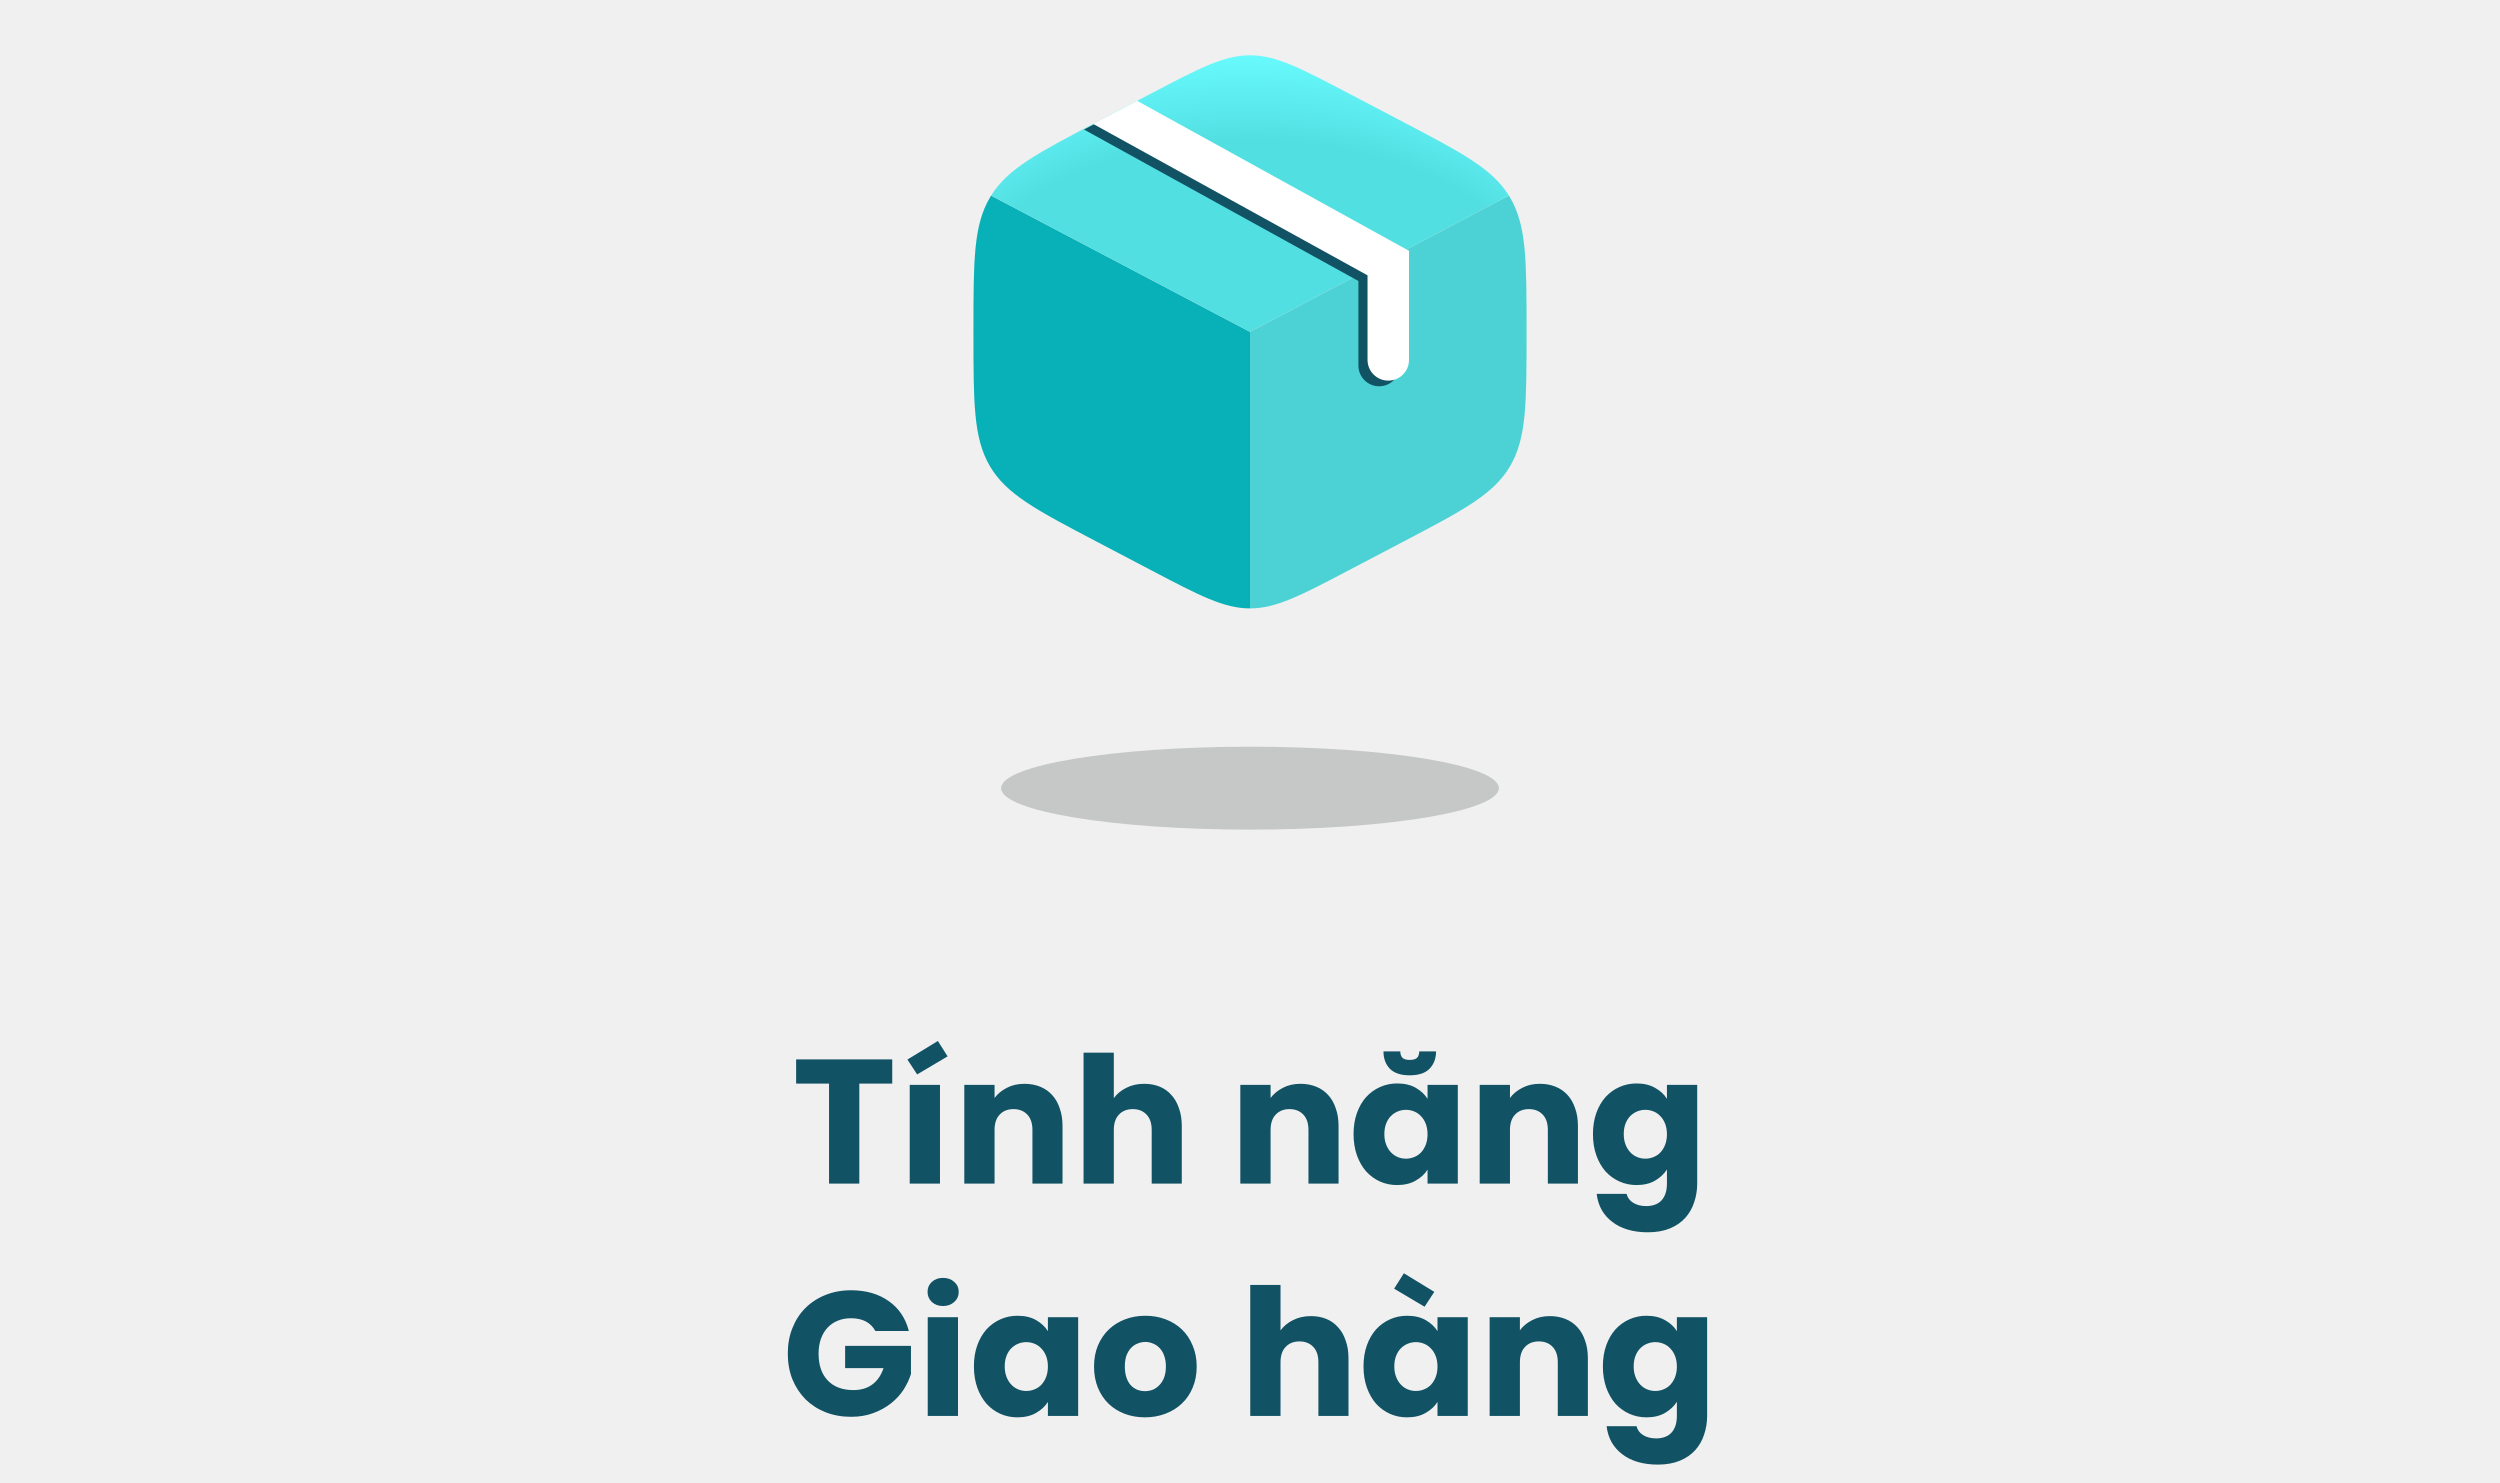
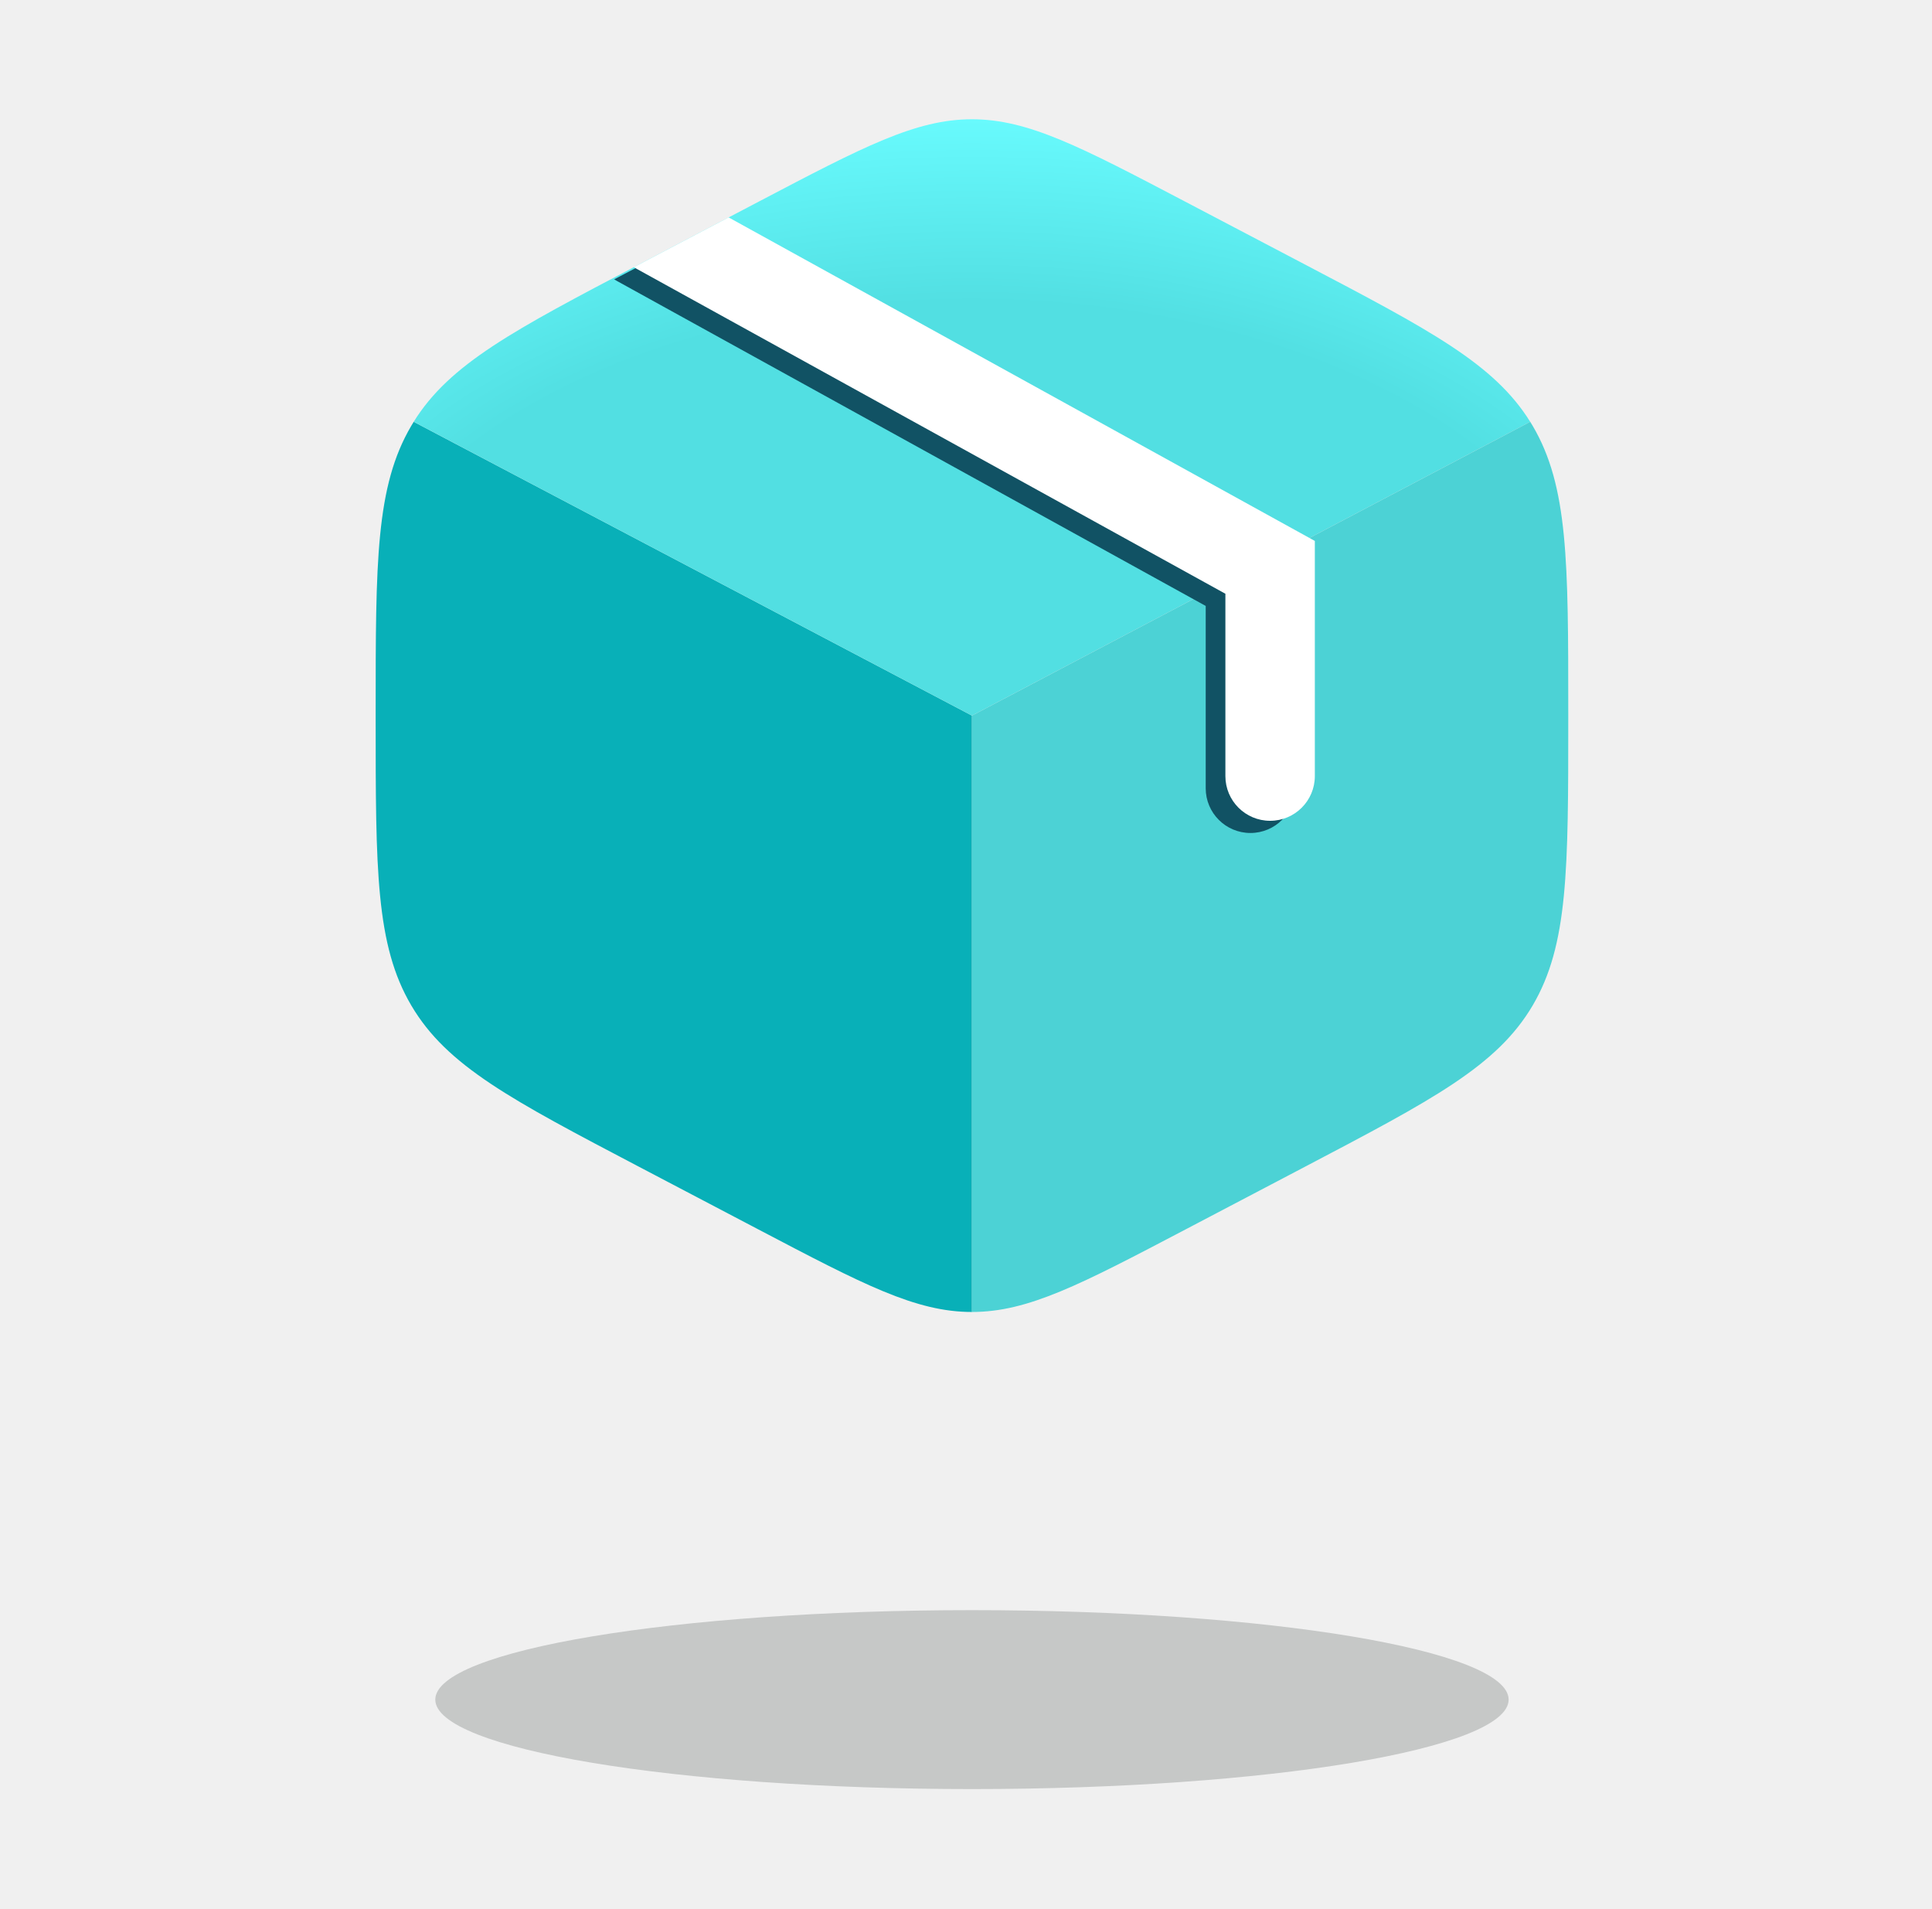
- <svg xmlns="http://www.w3.org/2000/svg" width="226" height="134" viewBox="0 0 226 134" fill="none">
-   <path d="M104.056 51.545C108.445 53.848 110.639 55 113 55V30L89.595 17.682C89.561 17.737 89.527 17.793 89.493 17.849C88 20.386 88 23.542 88 29.854V30.146C88 36.458 88 39.614 89.493 42.151C90.987 44.687 93.677 46.098 99.056 48.921L104.056 51.545Z" fill="#08B0B8" />
-   <path d="M126.943 11.079L121.943 8.455C117.554 6.152 115.36 5 112.999 5C110.639 5 108.444 6.152 104.055 8.455L99.055 11.079C93.796 13.839 91.107 15.249 89.594 17.682L112.999 30L136.404 17.682C134.891 15.249 132.203 13.839 126.943 11.079Z" fill="url(#paint0_diamond_83_1646)" />
-   <path d="M136.507 17.849C136.473 17.793 136.439 17.737 136.405 17.682L113 30V55C115.361 55 117.555 53.848 121.944 51.545L126.944 48.921C132.323 46.098 135.013 44.687 136.507 42.151C138 39.614 138 36.458 138 30.146V29.854C138 23.542 138 20.386 136.507 17.849Z" fill="#4CD2D5" />
-   <path d="M98 11.71C98.038 11.735 98.077 11.758 98.118 11.78L122.8 25.402V33.045C122.8 34.08 123.639 34.92 124.675 34.92C125.71 34.92 126.55 34.08 126.55 33.045V23.188L101.973 9.625L98.23 11.589C98.153 11.63 98.076 11.67 98 11.71Z" fill="#115264" />
-   <path d="M98.825 11.199C98.863 11.224 98.903 11.248 98.943 11.27L123.625 24.891V32.534C123.625 33.57 124.464 34.409 125.5 34.409C126.535 34.409 127.375 33.57 127.375 32.534V22.677L102.798 9.114L99.055 11.079C98.978 11.119 98.901 11.159 98.825 11.199Z" fill="white" />
-   <ellipse opacity="0.2" cx="113" cy="71.25" rx="22.5" ry="3.75" fill="#1D2723" />
-   <path d="M71.97 95.768H80.658V97.96H77.682V107H74.946V97.96H71.97V95.768ZM82.239 98.072H84.975V107H82.239V98.072ZM85.663 95.496L82.911 97.128L82.031 95.784L84.783 94.104L85.663 95.496ZM93.332 102.152C93.332 101.544 93.177 101.08 92.868 100.76C92.558 100.429 92.142 100.264 91.62 100.264C91.097 100.264 90.681 100.429 90.372 100.76C90.062 101.08 89.908 101.544 89.908 102.152V107H87.172V98.072H89.908V99.256C90.185 98.883 90.553 98.579 91.012 98.344C91.47 98.099 92.004 97.976 92.612 97.976C93.124 97.976 93.593 98.061 94.02 98.232C94.446 98.403 94.809 98.653 95.108 98.984C95.406 99.304 95.636 99.704 95.796 100.184C95.966 100.653 96.052 101.187 96.052 101.784V107H93.332V102.152ZM97.953 95.16H100.689V99.272C100.966 98.888 101.34 98.579 101.809 98.344C102.278 98.099 102.822 97.976 103.441 97.976C103.953 97.976 104.417 98.061 104.833 98.232C105.249 98.403 105.601 98.653 105.889 98.984C106.188 99.304 106.417 99.704 106.577 100.184C106.748 100.653 106.833 101.187 106.833 101.784V107H104.113V102.152C104.113 101.544 103.958 101.08 103.649 100.76C103.34 100.429 102.924 100.264 102.401 100.264C101.878 100.264 101.462 100.429 101.153 100.76C100.844 101.08 100.689 101.544 100.689 102.152V107H97.953V95.16ZM118.285 102.152C118.285 101.544 118.13 101.08 117.821 100.76C117.511 100.429 117.095 100.264 116.573 100.264C116.05 100.264 115.634 100.429 115.325 100.76C115.015 101.08 114.861 101.544 114.861 102.152V107H112.125V98.072H114.861V99.256C115.138 98.883 115.506 98.579 115.965 98.344C116.423 98.099 116.957 97.976 117.565 97.976C118.077 97.976 118.546 98.061 118.973 98.232C119.399 98.403 119.762 98.653 120.061 98.984C120.359 99.304 120.589 99.704 120.749 100.184C120.919 100.653 121.005 101.187 121.005 101.784V107H118.285V102.152ZM122.362 102.52C122.362 101.816 122.463 101.181 122.666 100.616C122.869 100.051 123.146 99.571 123.498 99.176C123.861 98.781 124.282 98.477 124.762 98.264C125.242 98.051 125.754 97.944 126.298 97.944C126.97 97.944 127.535 98.077 127.994 98.344C128.453 98.611 128.805 98.941 129.05 99.336V98.072H131.786V107H129.05V105.736C128.805 106.131 128.447 106.461 127.978 106.728C127.519 106.995 126.954 107.128 126.282 107.128C125.738 107.128 125.226 107.021 124.746 106.808C124.277 106.595 123.861 106.291 123.498 105.896C123.146 105.491 122.869 105.005 122.666 104.44C122.463 103.864 122.362 103.224 122.362 102.52ZM129.05 102.536C129.05 102.184 128.997 101.869 128.89 101.592C128.783 101.315 128.639 101.085 128.458 100.904C128.287 100.712 128.079 100.568 127.834 100.472C127.599 100.376 127.354 100.328 127.098 100.328C126.842 100.328 126.597 100.376 126.362 100.472C126.127 100.568 125.919 100.707 125.738 100.888C125.557 101.069 125.413 101.299 125.306 101.576C125.199 101.853 125.146 102.168 125.146 102.52C125.146 102.872 125.199 103.187 125.306 103.464C125.413 103.741 125.557 103.976 125.738 104.168C125.919 104.36 126.127 104.504 126.362 104.6C126.597 104.696 126.842 104.744 127.098 104.744C127.354 104.744 127.599 104.696 127.834 104.6C128.079 104.504 128.287 104.365 128.458 104.184C128.639 103.992 128.783 103.757 128.89 103.48C128.997 103.203 129.05 102.888 129.05 102.536ZM126.586 95.048C126.586 95.293 126.65 95.485 126.778 95.624C126.906 95.752 127.125 95.816 127.434 95.816C127.754 95.816 127.978 95.752 128.106 95.624C128.234 95.485 128.298 95.293 128.298 95.048H129.818C129.818 95.688 129.621 96.211 129.226 96.616C128.842 97.011 128.245 97.208 127.434 97.208C126.634 97.208 126.037 97.011 125.642 96.616C125.258 96.211 125.066 95.688 125.066 95.048H126.586ZM139.925 102.152C139.925 101.544 139.771 101.08 139.461 100.76C139.152 100.429 138.736 100.264 138.213 100.264C137.691 100.264 137.275 100.429 136.965 100.76C136.656 101.08 136.501 101.544 136.501 102.152V107H133.765V98.072H136.501V99.256C136.779 98.883 137.147 98.579 137.605 98.344C138.064 98.099 138.597 97.976 139.205 97.976C139.717 97.976 140.187 98.061 140.613 98.232C141.04 98.403 141.403 98.653 141.701 98.984C142 99.304 142.229 99.704 142.389 100.184C142.56 100.653 142.645 101.187 142.645 101.784V107H139.925V102.152ZM144.003 102.52C144.003 101.816 144.104 101.181 144.307 100.616C144.509 100.051 144.787 99.571 145.139 99.176C145.501 98.781 145.923 98.477 146.403 98.264C146.883 98.051 147.395 97.944 147.939 97.944C148.6 97.944 149.16 98.077 149.619 98.344C150.088 98.6 150.445 98.931 150.691 99.336V98.072H153.427V106.984C153.427 107.581 153.336 108.147 153.155 108.68C152.984 109.213 152.717 109.683 152.355 110.088C151.992 110.493 151.528 110.813 150.963 111.048C150.397 111.283 149.731 111.4 148.963 111.4C148.301 111.4 147.699 111.32 147.155 111.16C146.611 111 146.141 110.765 145.747 110.456C145.352 110.157 145.032 109.795 144.787 109.368C144.552 108.941 144.403 108.461 144.339 107.928H147.043C147.128 108.269 147.325 108.536 147.635 108.728C147.955 108.931 148.355 109.032 148.835 109.032C149.091 109.032 149.331 108.995 149.555 108.92C149.789 108.845 149.987 108.728 150.147 108.568C150.317 108.408 150.451 108.195 150.547 107.928C150.643 107.672 150.691 107.357 150.691 106.984V105.72C150.445 106.115 150.088 106.451 149.619 106.728C149.16 106.995 148.6 107.128 147.939 107.128C147.395 107.128 146.883 107.021 146.403 106.808C145.923 106.595 145.501 106.291 145.139 105.896C144.787 105.491 144.509 105.005 144.307 104.44C144.104 103.864 144.003 103.224 144.003 102.52ZM150.691 102.536C150.691 102.184 150.637 101.869 150.531 101.592C150.424 101.315 150.28 101.085 150.099 100.904C149.928 100.712 149.72 100.568 149.475 100.472C149.24 100.376 148.995 100.328 148.739 100.328C148.483 100.328 148.237 100.376 148.003 100.472C147.768 100.568 147.56 100.707 147.379 100.888C147.197 101.069 147.053 101.299 146.947 101.576C146.84 101.853 146.787 102.168 146.787 102.52C146.787 102.872 146.84 103.187 146.947 103.464C147.053 103.741 147.197 103.976 147.379 104.168C147.56 104.36 147.768 104.504 148.003 104.6C148.237 104.696 148.483 104.744 148.739 104.744C148.995 104.744 149.24 104.696 149.475 104.6C149.72 104.504 149.928 104.365 150.099 104.184C150.28 103.992 150.424 103.757 150.531 103.48C150.637 103.203 150.691 102.888 150.691 102.536ZM76.927 116.64C78.282 116.64 79.418 116.965 80.335 117.616C81.253 118.256 81.861 119.157 82.159 120.32H79.135C78.709 119.552 77.973 119.168 76.927 119.168C76.49 119.168 76.09 119.243 75.728 119.392C75.365 119.541 75.055 119.755 74.799 120.032C74.543 120.309 74.346 120.645 74.207 121.04C74.069 121.435 73.999 121.877 73.999 122.368C73.999 123.413 74.277 124.224 74.832 124.8C75.386 125.376 76.159 125.664 77.151 125.664C77.834 125.664 78.405 125.493 78.864 125.152C79.322 124.811 79.658 124.32 79.871 123.68H76.4V121.664H82.352V124.208C82.202 124.688 81.978 125.163 81.68 125.632C81.381 126.091 81.002 126.501 80.543 126.864C80.085 127.227 79.552 127.52 78.944 127.744C78.346 127.968 77.68 128.08 76.944 128.08C76.101 128.08 75.328 127.941 74.624 127.664C73.93 127.387 73.328 126.997 72.816 126.496C72.314 125.984 71.919 125.381 71.632 124.688C71.354 123.984 71.216 123.211 71.216 122.368C71.216 121.525 71.354 120.757 71.632 120.064C71.909 119.36 72.298 118.757 72.799 118.256C73.311 117.744 73.914 117.349 74.608 117.072C75.311 116.784 76.085 116.64 76.927 116.64ZM83.867 119.072H86.603V128H83.867V119.072ZM85.243 118.064C84.838 118.064 84.502 117.941 84.235 117.696C83.979 117.451 83.851 117.147 83.851 116.784C83.851 116.421 83.979 116.123 84.235 115.888C84.502 115.643 84.838 115.52 85.243 115.52C85.659 115.52 86 115.643 86.267 115.888C86.534 116.123 86.667 116.421 86.667 116.784C86.667 117.147 86.534 117.451 86.267 117.696C86 117.941 85.659 118.064 85.243 118.064ZM88.042 123.52C88.042 122.816 88.143 122.181 88.346 121.616C88.548 121.051 88.826 120.571 89.178 120.176C89.54 119.781 89.962 119.477 90.442 119.264C90.922 119.051 91.434 118.944 91.978 118.944C92.65 118.944 93.215 119.077 93.674 119.344C94.132 119.611 94.484 119.941 94.73 120.336V119.072H97.466V128H94.73V126.736C94.484 127.131 94.127 127.461 93.658 127.728C93.199 127.995 92.634 128.128 91.962 128.128C91.418 128.128 90.906 128.021 90.426 127.808C89.956 127.595 89.54 127.291 89.178 126.896C88.826 126.491 88.548 126.005 88.346 125.44C88.143 124.864 88.042 124.224 88.042 123.52ZM94.73 123.536C94.73 123.184 94.676 122.869 94.57 122.592C94.463 122.315 94.319 122.085 94.138 121.904C93.967 121.712 93.759 121.568 93.514 121.472C93.279 121.376 93.034 121.328 92.778 121.328C92.522 121.328 92.276 121.376 92.042 121.472C91.807 121.568 91.599 121.707 91.418 121.888C91.236 122.069 91.092 122.299 90.986 122.576C90.879 122.853 90.826 123.168 90.826 123.52C90.826 123.872 90.879 124.187 90.986 124.464C91.092 124.741 91.236 124.976 91.418 125.168C91.599 125.36 91.807 125.504 92.042 125.6C92.276 125.696 92.522 125.744 92.778 125.744C93.034 125.744 93.279 125.696 93.514 125.6C93.759 125.504 93.967 125.365 94.138 125.184C94.319 124.992 94.463 124.757 94.57 124.48C94.676 124.203 94.73 123.888 94.73 123.536ZM108.181 123.536C108.181 124.24 108.058 124.88 107.813 125.456C107.578 126.021 107.248 126.501 106.821 126.896C106.405 127.291 105.909 127.595 105.333 127.808C104.768 128.021 104.16 128.128 103.509 128.128C102.848 128.128 102.234 128.021 101.669 127.808C101.114 127.595 100.629 127.291 100.213 126.896C99.808 126.501 99.488 126.021 99.253 125.456C99.019 124.88 98.901 124.24 98.901 123.536C98.901 122.832 99.019 122.197 99.253 121.632C99.499 121.056 99.829 120.571 100.245 120.176C100.661 119.781 101.152 119.477 101.717 119.264C102.282 119.051 102.89 118.944 103.541 118.944C104.192 118.944 104.8 119.051 105.365 119.264C105.93 119.477 106.421 119.781 106.837 120.176C107.253 120.571 107.578 121.056 107.813 121.632C108.058 122.197 108.181 122.832 108.181 123.536ZM101.685 123.536C101.685 123.909 101.733 124.24 101.829 124.528C101.925 124.805 102.053 125.035 102.213 125.216C102.384 125.397 102.581 125.536 102.805 125.632C103.029 125.717 103.264 125.76 103.509 125.76C103.754 125.76 103.989 125.717 104.213 125.632C104.437 125.536 104.634 125.397 104.805 125.216C104.986 125.035 105.13 124.805 105.237 124.528C105.344 124.24 105.397 123.909 105.397 123.536C105.397 123.152 105.344 122.821 105.237 122.544C105.141 122.267 105.002 122.037 104.821 121.856C104.65 121.675 104.453 121.541 104.229 121.456C104.005 121.36 103.776 121.312 103.541 121.312C103.296 121.312 103.061 121.36 102.837 121.456C102.613 121.541 102.416 121.675 102.245 121.856C102.074 122.037 101.936 122.267 101.829 122.544C101.733 122.821 101.685 123.152 101.685 123.536ZM113.023 116.16H115.759V120.272C116.037 119.888 116.41 119.579 116.879 119.344C117.349 119.099 117.893 118.976 118.511 118.976C119.023 118.976 119.487 119.061 119.903 119.232C120.319 119.403 120.671 119.653 120.959 119.984C121.258 120.304 121.487 120.704 121.647 121.184C121.818 121.653 121.903 122.187 121.903 122.784V128H119.183V123.152C119.183 122.544 119.029 122.08 118.719 121.76C118.41 121.429 117.994 121.264 117.471 121.264C116.949 121.264 116.533 121.429 116.223 121.76C115.914 122.08 115.759 122.544 115.759 123.152V128H113.023V116.16ZM123.261 123.52C123.261 122.816 123.362 122.181 123.565 121.616C123.767 121.051 124.045 120.571 124.397 120.176C124.759 119.781 125.181 119.477 125.661 119.264C126.141 119.051 126.653 118.944 127.197 118.944C127.869 118.944 128.434 119.077 128.893 119.344C129.351 119.611 129.703 119.941 129.949 120.336V119.072H132.685V128H129.949V126.736C129.703 127.131 129.346 127.461 128.877 127.728C128.418 127.995 127.853 128.128 127.181 128.128C126.637 128.128 126.125 128.021 125.645 127.808C125.175 127.595 124.759 127.291 124.397 126.896C124.045 126.491 123.767 126.005 123.565 125.44C123.362 124.864 123.261 124.224 123.261 123.52ZM129.949 123.536C129.949 123.184 129.895 122.869 129.789 122.592C129.682 122.315 129.538 122.085 129.357 121.904C129.186 121.712 128.978 121.568 128.733 121.472C128.498 121.376 128.253 121.328 127.997 121.328C127.741 121.328 127.495 121.376 127.261 121.472C127.026 121.568 126.818 121.707 126.637 121.888C126.455 122.069 126.311 122.299 126.205 122.576C126.098 122.853 126.045 123.168 126.045 123.52C126.045 123.872 126.098 124.187 126.205 124.464C126.311 124.741 126.455 124.976 126.637 125.168C126.818 125.36 127.026 125.504 127.261 125.6C127.495 125.696 127.741 125.744 127.997 125.744C128.253 125.744 128.498 125.696 128.733 125.6C128.978 125.504 129.186 125.365 129.357 125.184C129.538 124.992 129.682 124.757 129.789 124.48C129.895 124.203 129.949 123.888 129.949 123.536ZM126.909 115.104L129.661 116.784L128.781 118.128L126.029 116.496L126.909 115.104ZM140.824 123.152C140.824 122.544 140.669 122.08 140.36 121.76C140.051 121.429 139.635 121.264 139.112 121.264C138.589 121.264 138.173 121.429 137.864 121.76C137.555 122.08 137.4 122.544 137.4 123.152V128H134.664V119.072H137.4V120.256C137.677 119.883 138.045 119.579 138.504 119.344C138.963 119.099 139.496 118.976 140.104 118.976C140.616 118.976 141.085 119.061 141.512 119.232C141.939 119.403 142.301 119.653 142.6 119.984C142.899 120.304 143.128 120.704 143.288 121.184C143.459 121.653 143.544 122.187 143.544 122.784V128H140.824V123.152ZM144.901 123.52C144.901 122.816 145.002 122.181 145.205 121.616C145.408 121.051 145.685 120.571 146.037 120.176C146.4 119.781 146.821 119.477 147.301 119.264C147.781 119.051 148.293 118.944 148.837 118.944C149.498 118.944 150.058 119.077 150.517 119.344C150.986 119.6 151.344 119.931 151.589 120.336V119.072H154.325V127.984C154.325 128.581 154.234 129.147 154.053 129.68C153.882 130.213 153.616 130.683 153.253 131.088C152.89 131.493 152.426 131.813 151.861 132.048C151.296 132.283 150.629 132.4 149.861 132.4C149.2 132.4 148.597 132.32 148.053 132.16C147.509 132 147.04 131.765 146.645 131.456C146.25 131.157 145.93 130.795 145.685 130.368C145.45 129.941 145.301 129.461 145.237 128.928H147.941C148.026 129.269 148.224 129.536 148.533 129.728C148.853 129.931 149.253 130.032 149.733 130.032C149.989 130.032 150.229 129.995 150.453 129.92C150.688 129.845 150.885 129.728 151.045 129.568C151.216 129.408 151.349 129.195 151.445 128.928C151.541 128.672 151.589 128.357 151.589 127.984V126.72C151.344 127.115 150.986 127.451 150.517 127.728C150.058 127.995 149.498 128.128 148.837 128.128C148.293 128.128 147.781 128.021 147.301 127.808C146.821 127.595 146.4 127.291 146.037 126.896C145.685 126.491 145.408 126.005 145.205 125.44C145.002 124.864 144.901 124.224 144.901 123.52ZM151.589 123.536C151.589 123.184 151.536 122.869 151.429 122.592C151.322 122.315 151.178 122.085 150.997 121.904C150.826 121.712 150.618 121.568 150.373 121.472C150.138 121.376 149.893 121.328 149.637 121.328C149.381 121.328 149.136 121.376 148.901 121.472C148.666 121.568 148.458 121.707 148.277 121.888C148.096 122.069 147.952 122.299 147.845 122.576C147.738 122.853 147.685 123.168 147.685 123.52C147.685 123.872 147.738 124.187 147.845 124.464C147.952 124.741 148.096 124.976 148.277 125.168C148.458 125.36 148.666 125.504 148.901 125.6C149.136 125.696 149.381 125.744 149.637 125.744C149.893 125.744 150.138 125.696 150.373 125.6C150.618 125.504 150.826 125.365 150.997 125.184C151.178 124.992 151.322 124.757 151.429 124.48C151.536 124.203 151.589 123.888 151.589 123.536Z" fill="#115264" />
+ <svg xmlns="http://www.w3.org/2000/svg" width="81" height="80" viewBox="0 0 81 80" fill="none">
+   <path d="M31.806 51.545C36.195 53.848 38.389 55 40.75 55V30L17.345 17.682C17.311 17.737 17.277 17.793 17.244 17.849C15.75 20.386 15.75 23.542 15.75 29.854V30.146C15.75 36.458 15.75 39.614 17.244 42.151C18.737 44.687 21.427 46.098 26.806 48.921L31.806 51.545Z" fill="#08B0B8" />
+   <path d="M54.694 11.079L49.694 8.455C45.304 6.152 43.11 5 40.749 5C38.389 5 36.194 6.152 31.805 8.455L26.805 11.079C21.546 13.839 18.857 15.249 17.344 17.682L40.749 30L64.154 17.682C62.641 15.249 59.953 13.839 54.694 11.079Z" fill="url(#paint0_diamond_188_4432)" />
+   <path d="M64.257 17.849C64.223 17.793 64.189 17.737 64.155 17.682L40.75 30V55C43.111 55 45.305 53.848 49.694 51.545L54.694 48.921C60.073 46.098 62.763 44.687 64.257 42.151C65.75 39.614 65.75 36.458 65.75 30.146V29.854C65.75 23.542 65.75 20.386 64.257 17.849Z" fill="#4CD2D5" />
+   <path d="M25.75 11.71C25.788 11.735 25.827 11.758 25.868 11.78L50.55 25.402V33.045C50.55 34.08 51.389 34.92 52.425 34.92C53.46 34.92 54.3 34.08 54.3 33.045V23.188L29.723 9.625L25.98 11.589C25.903 11.63 25.826 11.67 25.75 11.71Z" fill="#115264" />
+   <path d="M26.575 11.199C26.613 11.224 26.652 11.248 26.693 11.27L51.375 24.891V32.534C51.375 33.57 52.214 34.409 53.25 34.409C54.285 34.409 55.125 33.57 55.125 32.534V22.677L30.548 9.114L26.805 11.079C26.728 11.119 26.651 11.159 26.575 11.199Z" fill="white" />
+   <ellipse opacity="0.2" cx="40.75" cy="71.25" rx="22.5" ry="3.75" fill="#1D2723" />
  <defs>
-     <radialGradient id="paint0_diamond_83_1646" cx="0" cy="0" r="1" gradientUnits="userSpaceOnUse" gradientTransform="translate(112.999 28.6277) rotate(-90) scale(23.6277 39.3989)">
+     <radialGradient id="paint0_diamond_188_4432" cx="0" cy="0" r="1" gradientUnits="userSpaceOnUse" gradientTransform="translate(40.7492 28.6277) rotate(-90) scale(23.6277 39.3989)">
      <stop offset="0.676" stop-color="#52DFE2" />
      <stop offset="1" stop-color="#68FAFD" />
    </radialGradient>
  </defs>
</svg>
